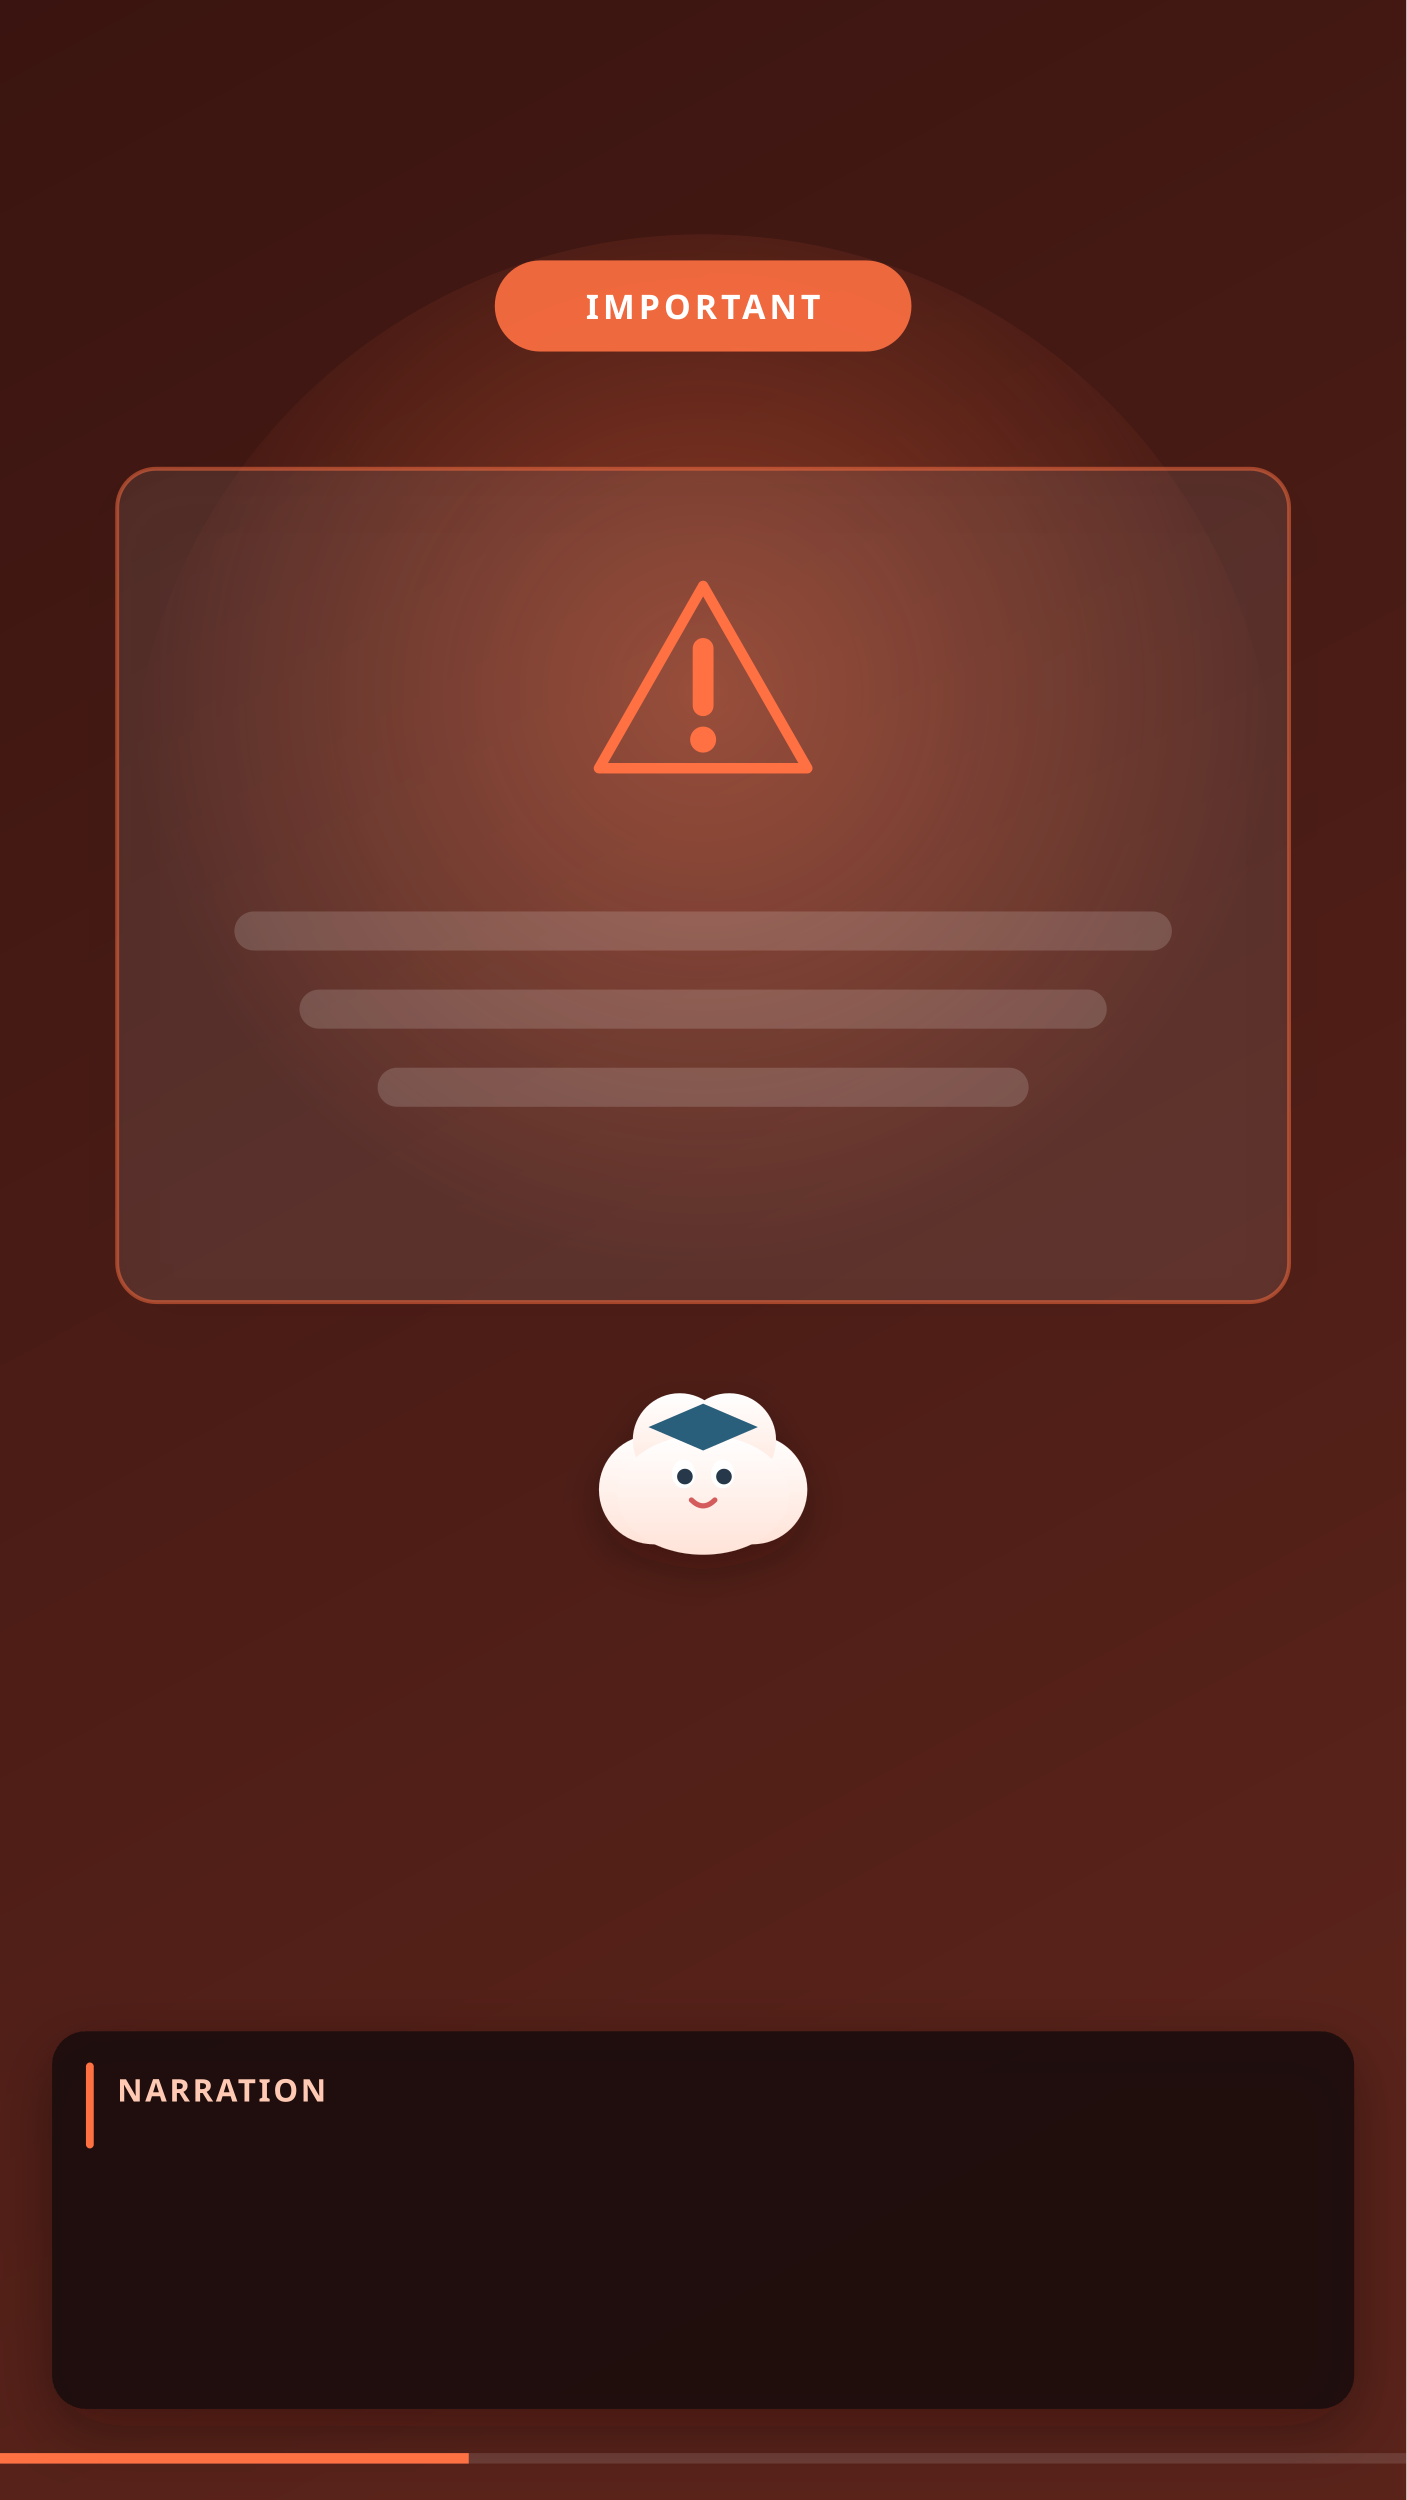
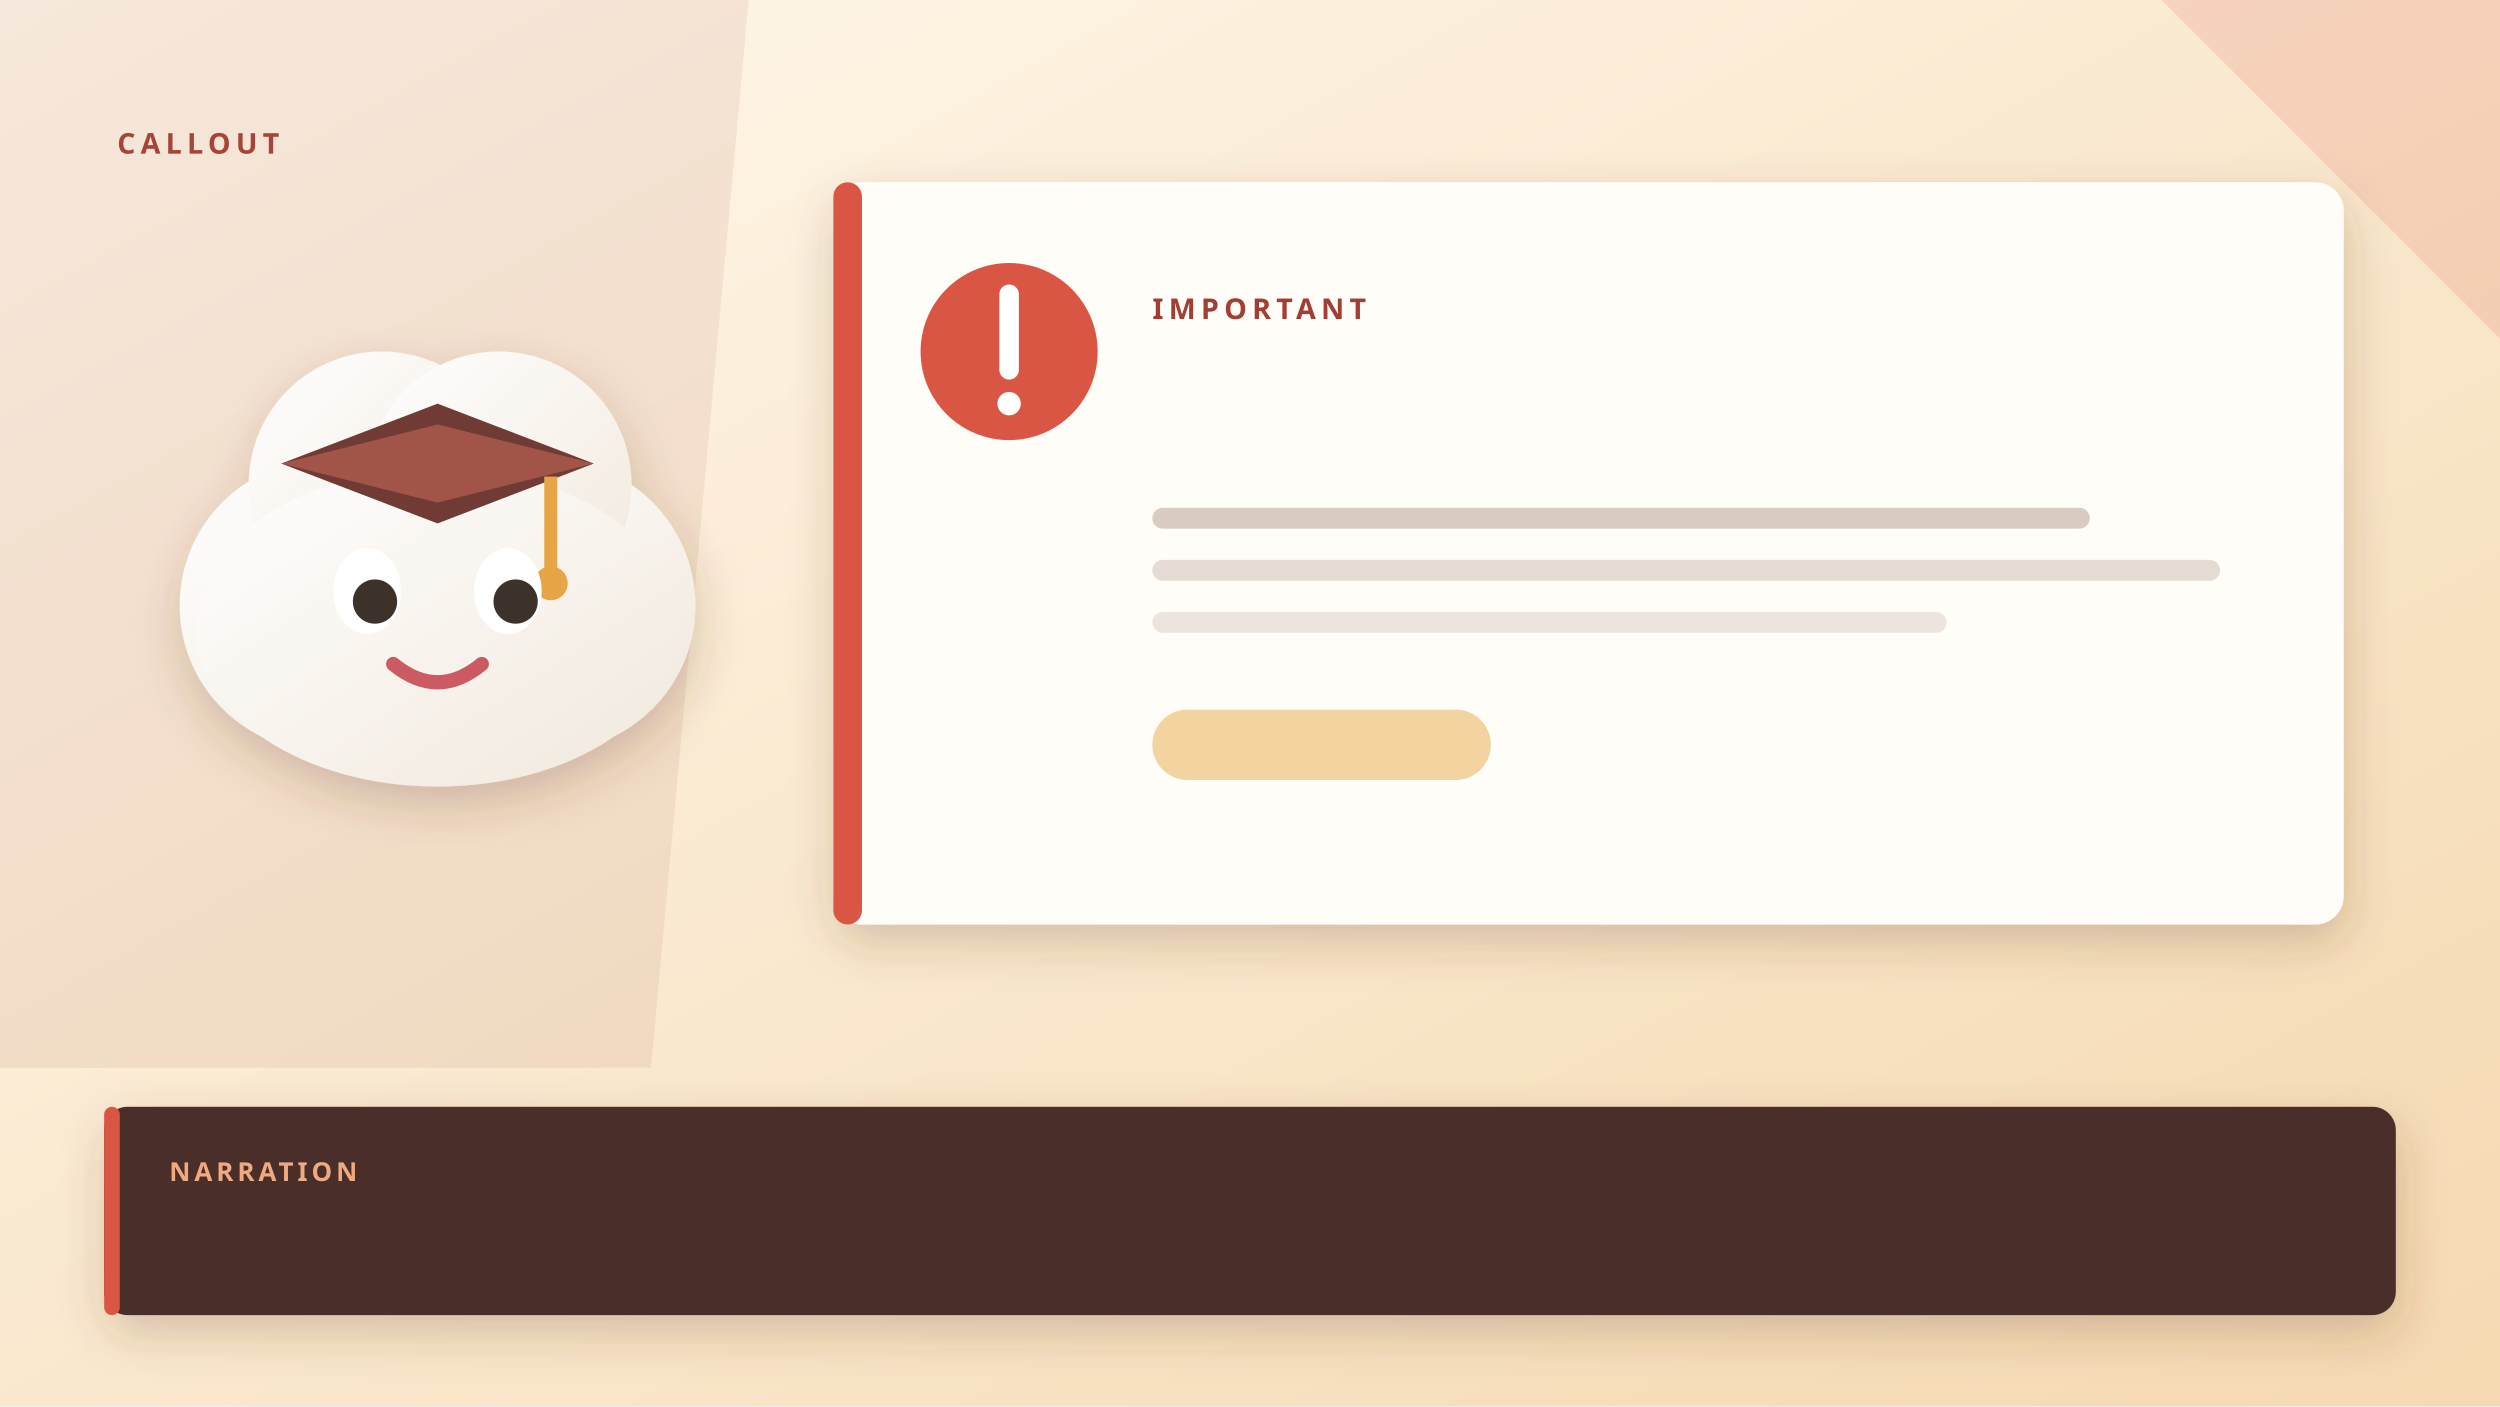
- <svg xmlns="http://www.w3.org/2000/svg" viewBox="0 0 1080 1920" width="1080" height="1920">
+ <svg xmlns="http://www.w3.org/2000/svg" viewBox="0 0 1920 1080" width="1920" height="1080">
  <defs>
-     <linearGradient id="bg" x1="0" y1="0" x2="0.3" y2="1">
-       <stop offset="0%" stop-color="#3a1410" />
-       <stop offset="100%" stop-color="#59231a" />
+     <linearGradient id="callout-bg" x2="1" y2="1">
+       <stop stop-color="#fff8ec" />
+       <stop offset="1" stop-color="#f5d9b1" />
    </linearGradient>
-     <radialGradient id="glow" cx="0.5" cy="0.4" r="0.5">
-       <stop offset="0%" stop-color="#ff7043" stop-opacity="0.4" />
-       <stop offset="100%" stop-color="#ff7043" stop-opacity="0" />
-     </radialGradient>
-     <linearGradient id="cloudFill" x1="0" y1="0" x2="0" y2="1">
-       <stop offset="0%" stop-color="#ffffff" />
-       <stop offset="100%" stop-color="#ffe3d8" />
+     <linearGradient id="callout-cloud" y2="1">
+       <stop stop-color="#fff" />
+       <stop offset="1" stop-color="#f1e8dc" />
    </linearGradient>
-     <filter id="soft" x="-40%" y="-40%" width="180%" height="180%">
-       <feDropShadow dx="0" dy="16" stdDeviation="24" flood-color="#1c0a07" flood-opacity="0.4" />
-     </filter>
-     <filter id="cloudShadow" x="-60%" y="-60%" width="220%" height="220%">
-       <feDropShadow dx="0" dy="12" stdDeviation="16" flood-color="#1c0a07" flood-opacity="0.3" />
+     <filter id="callout-shadow" x="-25%" y="-25%" width="150%" height="165%">
+       <feDropShadow dy="14" stdDeviation="18" flood-color="#583820" flood-opacity="0.23" />
    </filter>
  </defs>
-   <rect width="1080" height="1920" fill="url(#bg)" />
-   <circle cx="540" cy="620" r="440" fill="url(#glow)" />
-   <rect x="380" y="200" width="320" height="70" rx="35" fill="#ff7043" opacity="0.9" />
-   <text x="540" y="245" fill="#fff" font-family="'Segoe UI', sans-serif" font-size="26" font-weight="800" letter-spacing="3" text-anchor="middle">IMPORTANT</text>
-   <g filter="url(#soft)">
-     <rect x="90" y="360" width="900" height="640" rx="30" fill="#ffffff" opacity="0.08" />
+   <rect width="1920" height="1080" fill="url(#callout-bg)" />
+   <path d="M0 0H575L500 820H0Z" fill="#993f36" opacity="0.09" />
+   <path d="M1660 0l260 260v-260Z" fill="#d95645" opacity="0.16" />
+   <text x="90" y="118" fill="#a74339" font-family="Segoe UI, sans-serif" font-size="22" font-weight="800" letter-spacing="4">CALLOUT</text>
+   <g filter="url(#callout-shadow)">
+     <circle cx="250" cy="465" r="112" fill="url(#callout-cloud)" />
+     <circle cx="422" cy="465" r="112" fill="url(#callout-cloud)" />
+     <circle cx="293" cy="372" r="102" fill="url(#callout-cloud)" />
+     <circle cx="383" cy="372" r="102" fill="url(#callout-cloud)" />
+     <ellipse cx="336" cy="482" rx="186" ry="122" fill="url(#callout-cloud)" />
+     <polygon points="216,356 336,310 456,356 336,402" fill="#713b35" />
+     <polygon points="216,356 336,326 456,356 336,386" fill="#a15449" />
+     <path d="M423 366V438" stroke="#e8a547" stroke-width="10" />
+     <circle cx="423" cy="448" r="13" fill="#e8a547" />
+     <ellipse cx="282" cy="454" rx="26" ry="33" fill="#fff" />
+     <circle cx="288" cy="462" r="17" fill="#3d302b" />
+     <ellipse cx="390" cy="454" rx="26" ry="33" fill="#fff" />
+     <circle cx="396" cy="462" r="17" fill="#3d302b" />
+     <path d="M302 510Q336 538 370 510" fill="none" stroke="#cb5a62" stroke-width="11" stroke-linecap="round" />
  </g>
-   <rect x="90" y="360" width="900" height="640" rx="30" fill="none" stroke="#ff7043" stroke-width="3" stroke-opacity="0.5" />
-   <g transform="translate(540, 520)">
-     <polygon points="0,-70 80,70 -80,70" fill="none" stroke="#ff7043" stroke-width="8" stroke-linejoin="round" />
-     <rect x="-8" y="-30" width="16" height="60" rx="8" fill="#ff7043" />
-     <circle cx="0" cy="48" r="10" fill="#ff7043" />
+   <g filter="url(#callout-shadow)">
+     <rect x="640" y="140" width="1160" height="570" rx="22" fill="#fffdf8" />
  </g>
-   <g fill="#ffffff" opacity="0.16">
-     <rect x="180" y="700" width="720" height="30" rx="15" />
-     <rect x="230" y="760" width="620" height="30" rx="15" />
-     <rect x="290" y="820" width="500" height="30" rx="15" />
-   </g>
-   <g transform="translate(540, 1130)" filter="url(#cloudShadow)">
-     <g>
-       <circle cx="-38" cy="14" r="42" fill="url(#cloudFill)" />
-       <circle cx="38" cy="14" r="42" fill="url(#cloudFill)" />
-       <circle cx="-18" cy="-24" r="36" fill="url(#cloudFill)" />
-       <circle cx="20" cy="-24" r="36" fill="url(#cloudFill)" />
-       <ellipse cx="0" cy="18" rx="66" ry="46" fill="url(#cloudFill)" />
-     </g>
-     <polygon points="-42,-34 0,-52 42,-34 0,-16" fill="#2c5f7c" />
-     <ellipse cx="-15" cy="2" rx="9" ry="11" fill="#fff" />
-     <circle cx="-14" cy="4" r="6" fill="#25384a" />
-     <ellipse cx="15" cy="2" rx="9" ry="11" fill="#fff" />
-     <circle cx="16" cy="4" r="6" fill="#25384a" />
-     <path d="M-9,22 Q0,31 9,22" fill="none" stroke="#d45b5b" stroke-width="4" stroke-linecap="round" />
-   </g>
-   <g filter="url(#soft)">
-     <rect x="40" y="1560" width="1000" height="290" rx="26" fill="#1c0a07" opacity="0.92" />
-   </g>
-   <rect x="66" y="1584" width="6" height="66" rx="3" fill="#ff7043" />
-   <text x="90" y="1614" fill="#ffc9b3" font-family="'Segoe UI', sans-serif" font-size="24" font-weight="800" letter-spacing="2">NARRATION</text>
-   <rect x="0" y="1884" width="1080" height="8" fill="#ffffff" opacity="0.12" />
-   <rect x="0" y="1884" width="360" height="8" fill="#ff7043" />
+   <rect x="640" y="140" width="22" height="570" rx="11" fill="#d95645" />
+   <circle cx="775" cy="270" r="68" fill="#d95645" />
+   <path d="M775 226V284" stroke="#fff" stroke-width="15" stroke-linecap="round" />
+   <circle cx="775" cy="310" r="9" fill="#fff" />
+   <text x="885" y="245" fill="#a33e35" font-family="Segoe UI, sans-serif" font-size="22" font-weight="800" letter-spacing="4">IMPORTANT</text>
+   <rect x="885" y="390" width="720" height="16" rx="8" fill="#9a7465" opacity="0.36" />
+   <rect x="885" y="430" width="820" height="16" rx="8" fill="#9a7465" opacity="0.25" />
+   <rect x="885" y="470" width="610" height="16" rx="8" fill="#9a7465" opacity="0.18" />
+   <rect x="885" y="545" width="260" height="54" rx="27" fill="#f3d39f" />
+   <rect x="80" y="850" width="1760" height="160" rx="18" fill="#492f2a" filter="url(#callout-shadow)" />
+   <rect x="80" y="850" width="12" height="160" rx="6" fill="#d95645" />
+   <text x="130" y="907" fill="#f0aa81" font-family="Segoe UI, sans-serif" font-size="20" font-weight="800" letter-spacing="3">NARRATION</text>
</svg>
